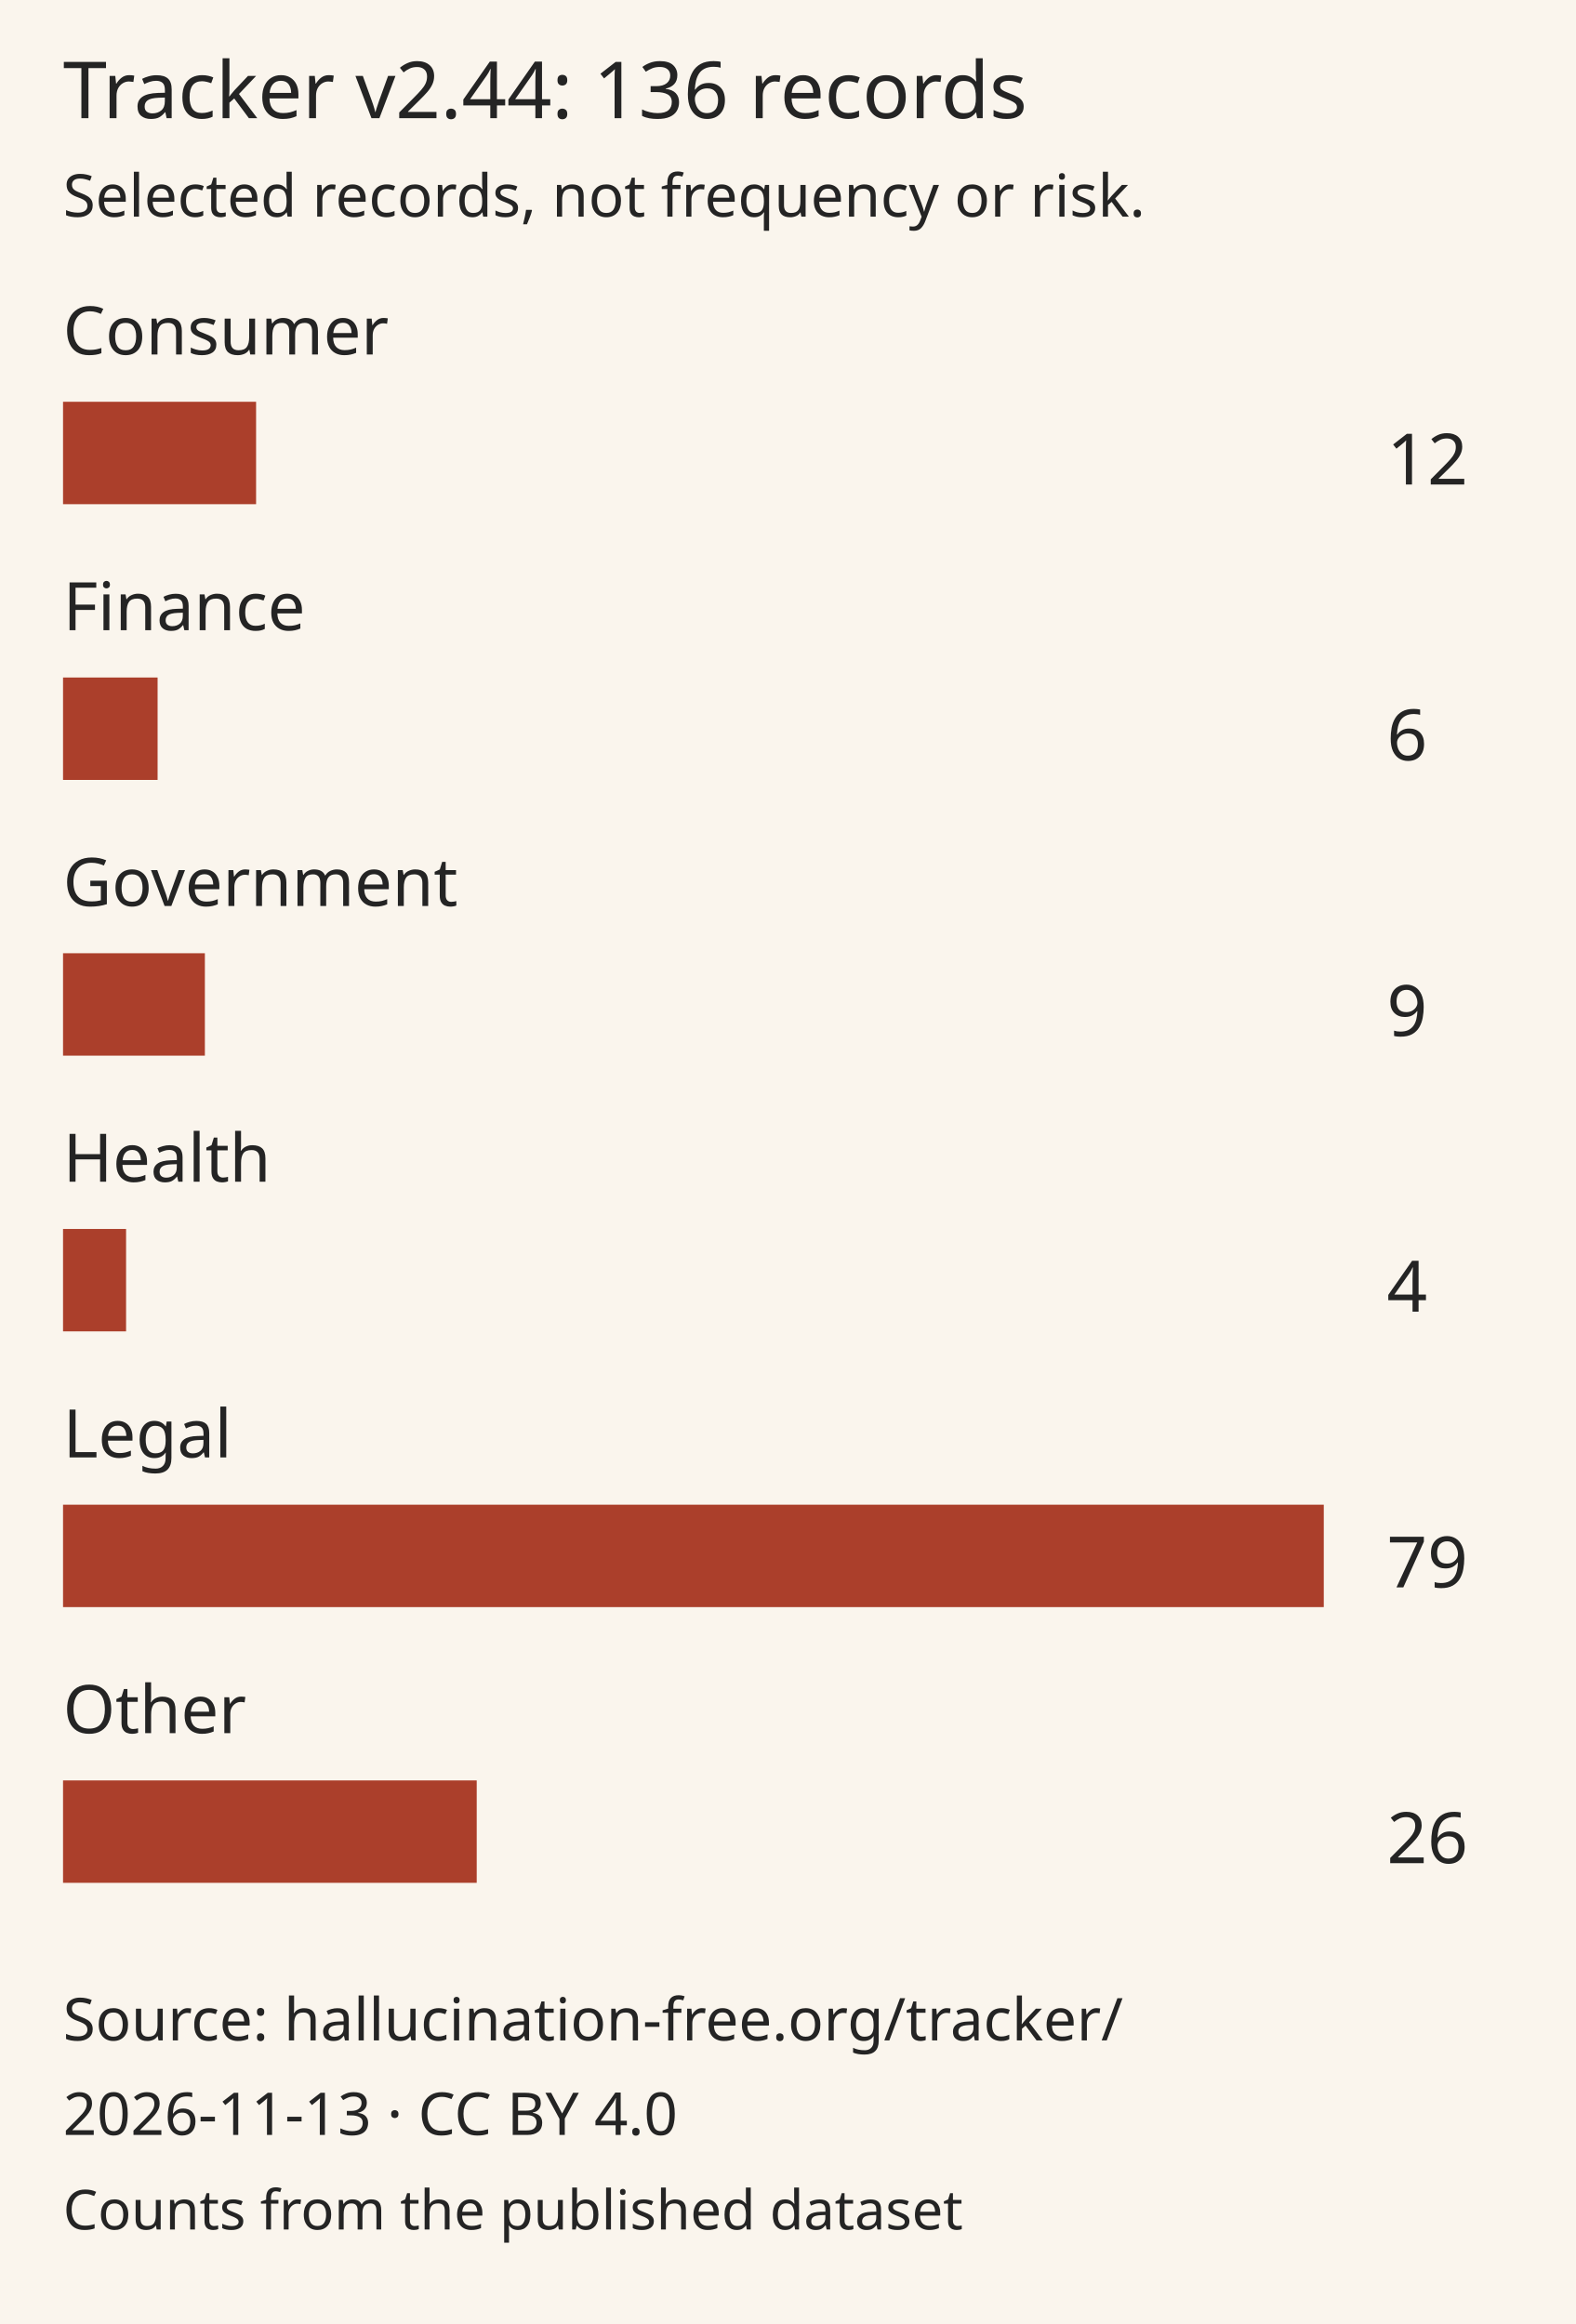
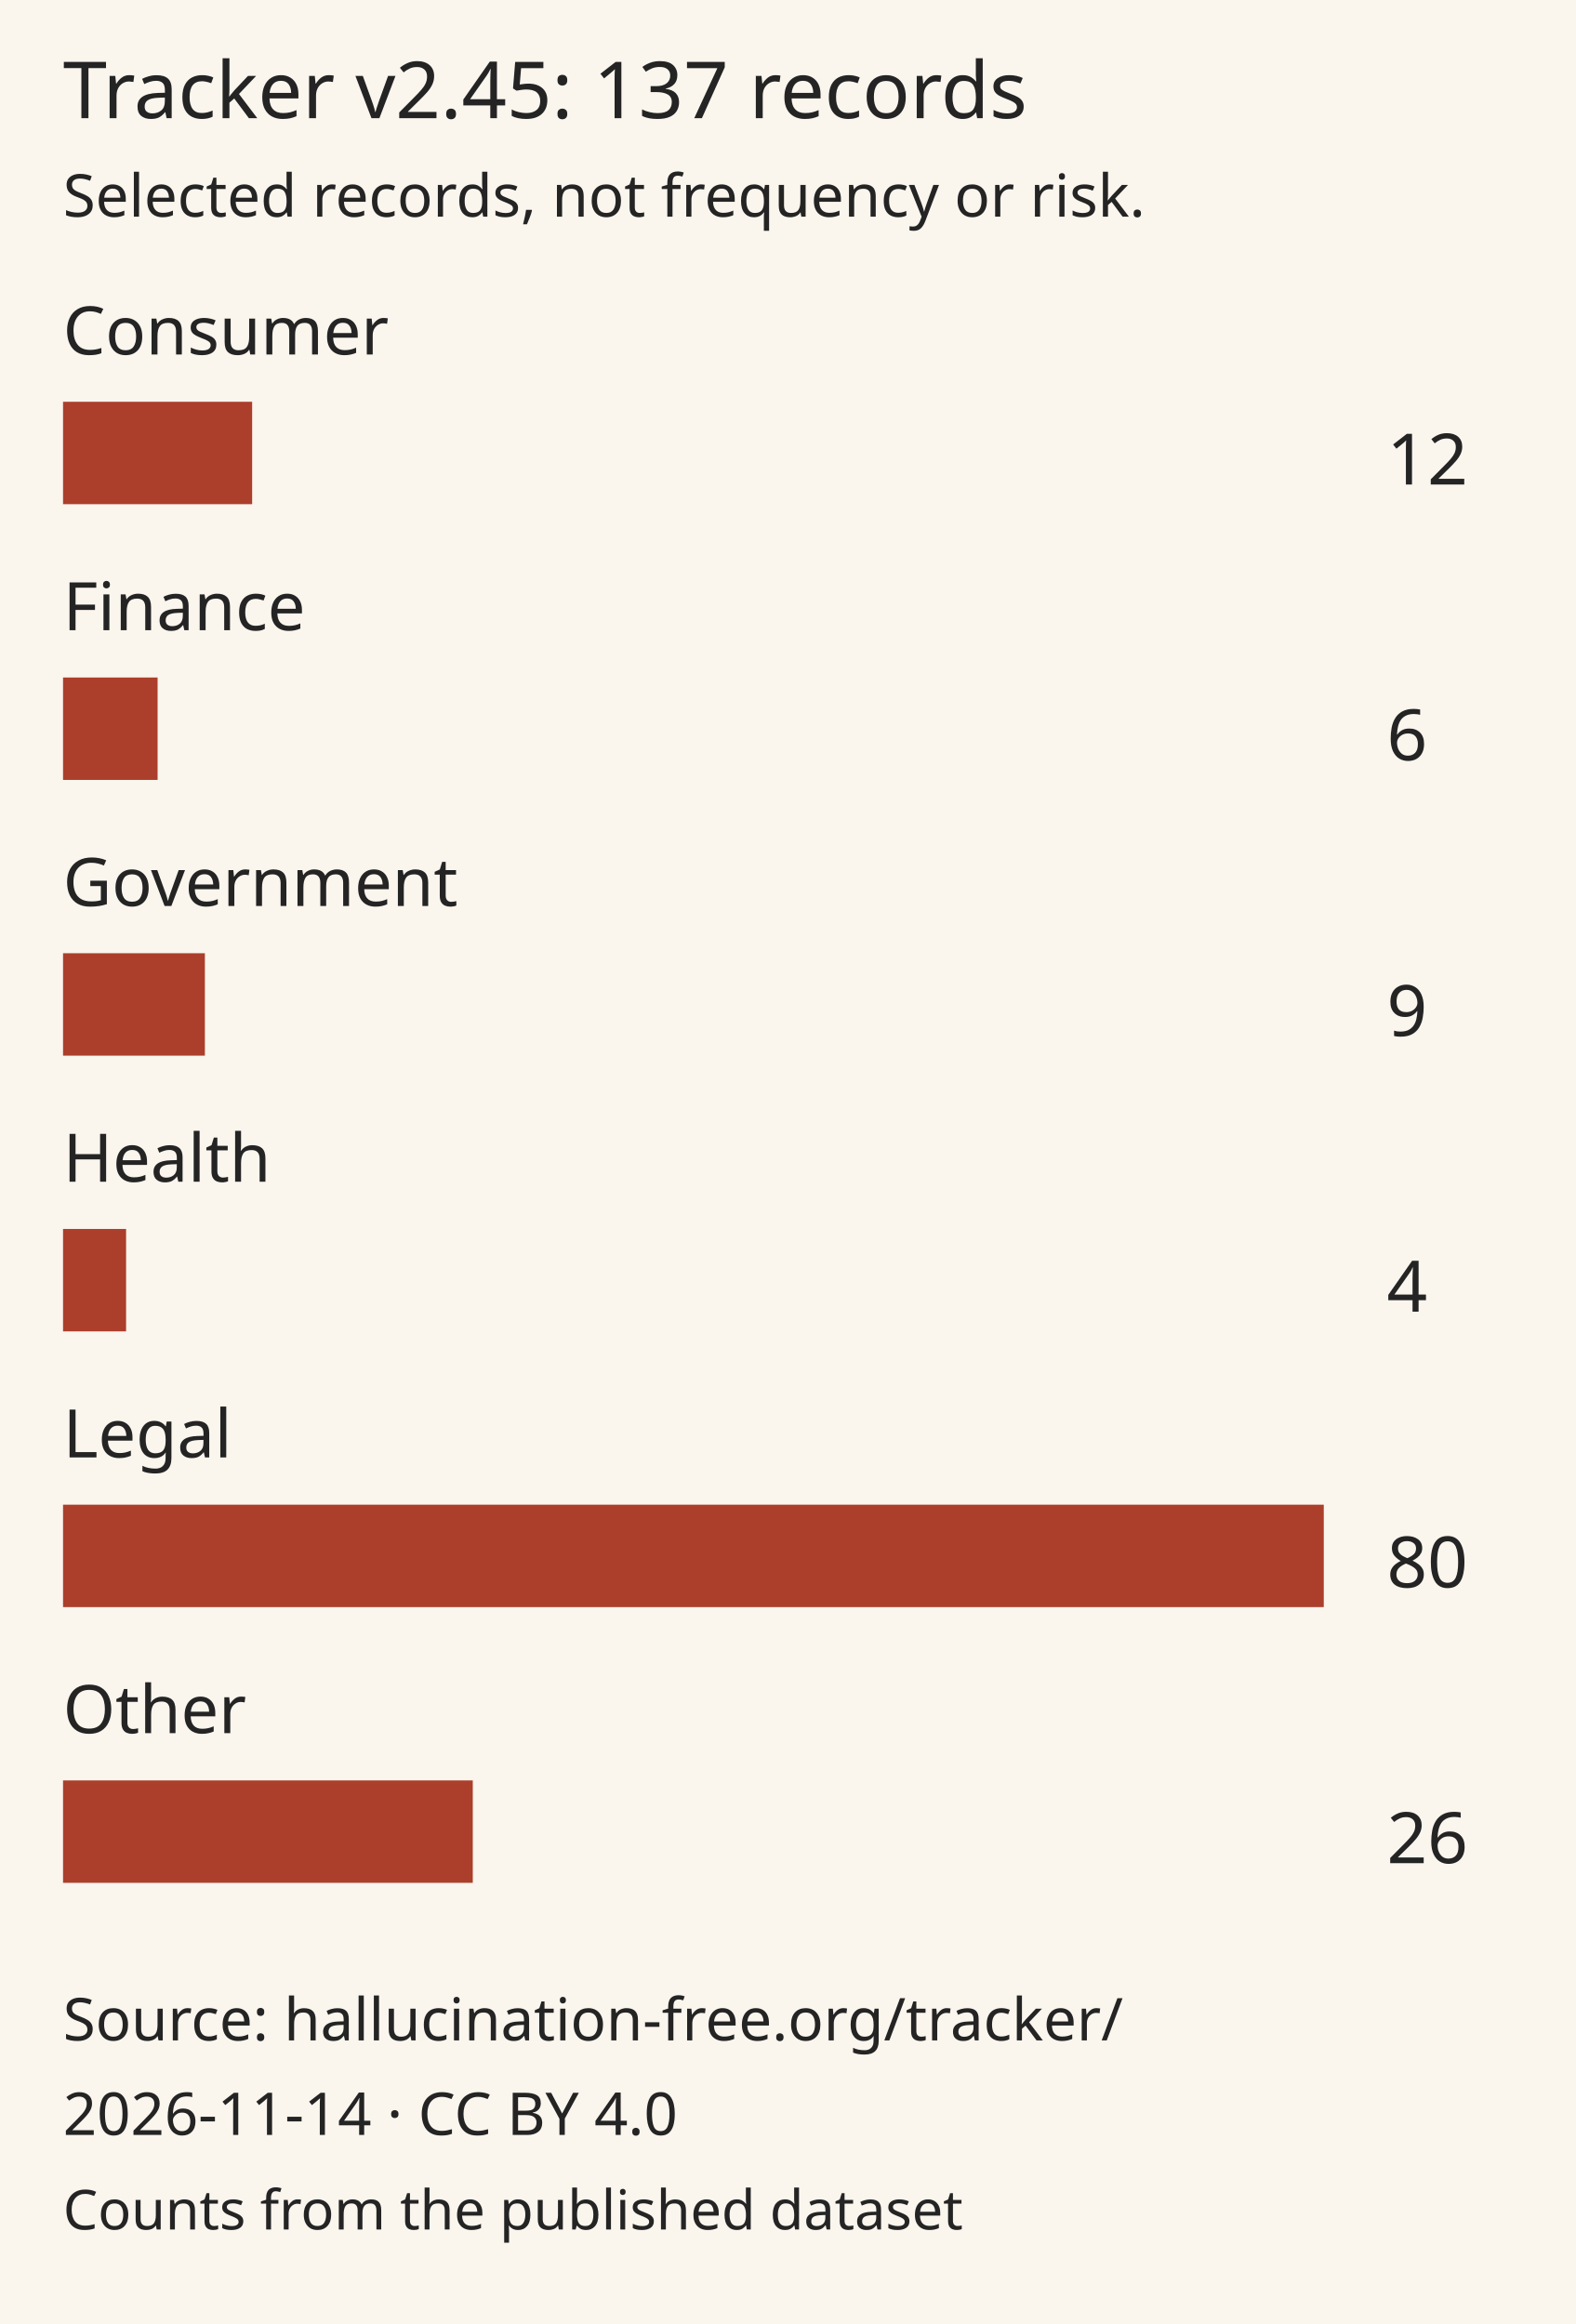
<svg xmlns="http://www.w3.org/2000/svg" viewBox="0 0 400 590">
  <rect width="400" height="590" fill="#faf5ed" />
  <g font-family="sans-serif" fill="#242424">
-     <text x="16" y="30" font-size="20">Tracker v2.44: 136 records</text>
+     <text x="16" y="30" font-size="20">Tracker v2.45: 137 records</text>
    <text x="16" y="55" font-size="15">Selected records, not frequency or risk.</text>
    <text x="16" y="90" font-size="17">Consumer</text>
-     <rect x="16" y="102" width="49" height="26" fill="#ab3f2b" />
+     <rect x="16" y="102" width="48" height="26" fill="#ab3f2b" />
    <text x="352" y="123" font-size="18">12</text>
    <text x="16" y="160" font-size="17">Finance</text>
    <rect x="16" y="172" width="24" height="26" fill="#ab3f2b" />
    <text x="352" y="193" font-size="18">6</text>
    <text x="16" y="230" font-size="17">Government</text>
    <rect x="16" y="242" width="36" height="26" fill="#ab3f2b" />
    <text x="352" y="263" font-size="18">9</text>
    <text x="16" y="300" font-size="17">Health</text>
    <rect x="16" y="312" width="16" height="26" fill="#ab3f2b" />
    <text x="352" y="333" font-size="18">4</text>
    <text x="16" y="370" font-size="17">Legal</text>
    <rect x="16" y="382" width="320" height="26" fill="#ab3f2b" />
-     <text x="352" y="403" font-size="18">79</text>
+     <text x="352" y="403" font-size="18">80</text>
    <text x="16" y="440" font-size="17">Other</text>
-     <rect x="16" y="452" width="105" height="26" fill="#ab3f2b" />
+     <rect x="16" y="452" width="104" height="26" fill="#ab3f2b" />
    <text x="352" y="473" font-size="18">26</text>
    <text x="16" y="518" font-size="15">Source: hallucination-free.org/tracker/</text>
-     <text x="16" y="542" font-size="15">2026-11-13 · CC BY 4.0</text>
+     <text x="16" y="542" font-size="15">2026-11-14 · CC BY 4.0</text>
    <text x="16" y="566" font-size="14">Counts from the published dataset</text>
  </g>
</svg>
